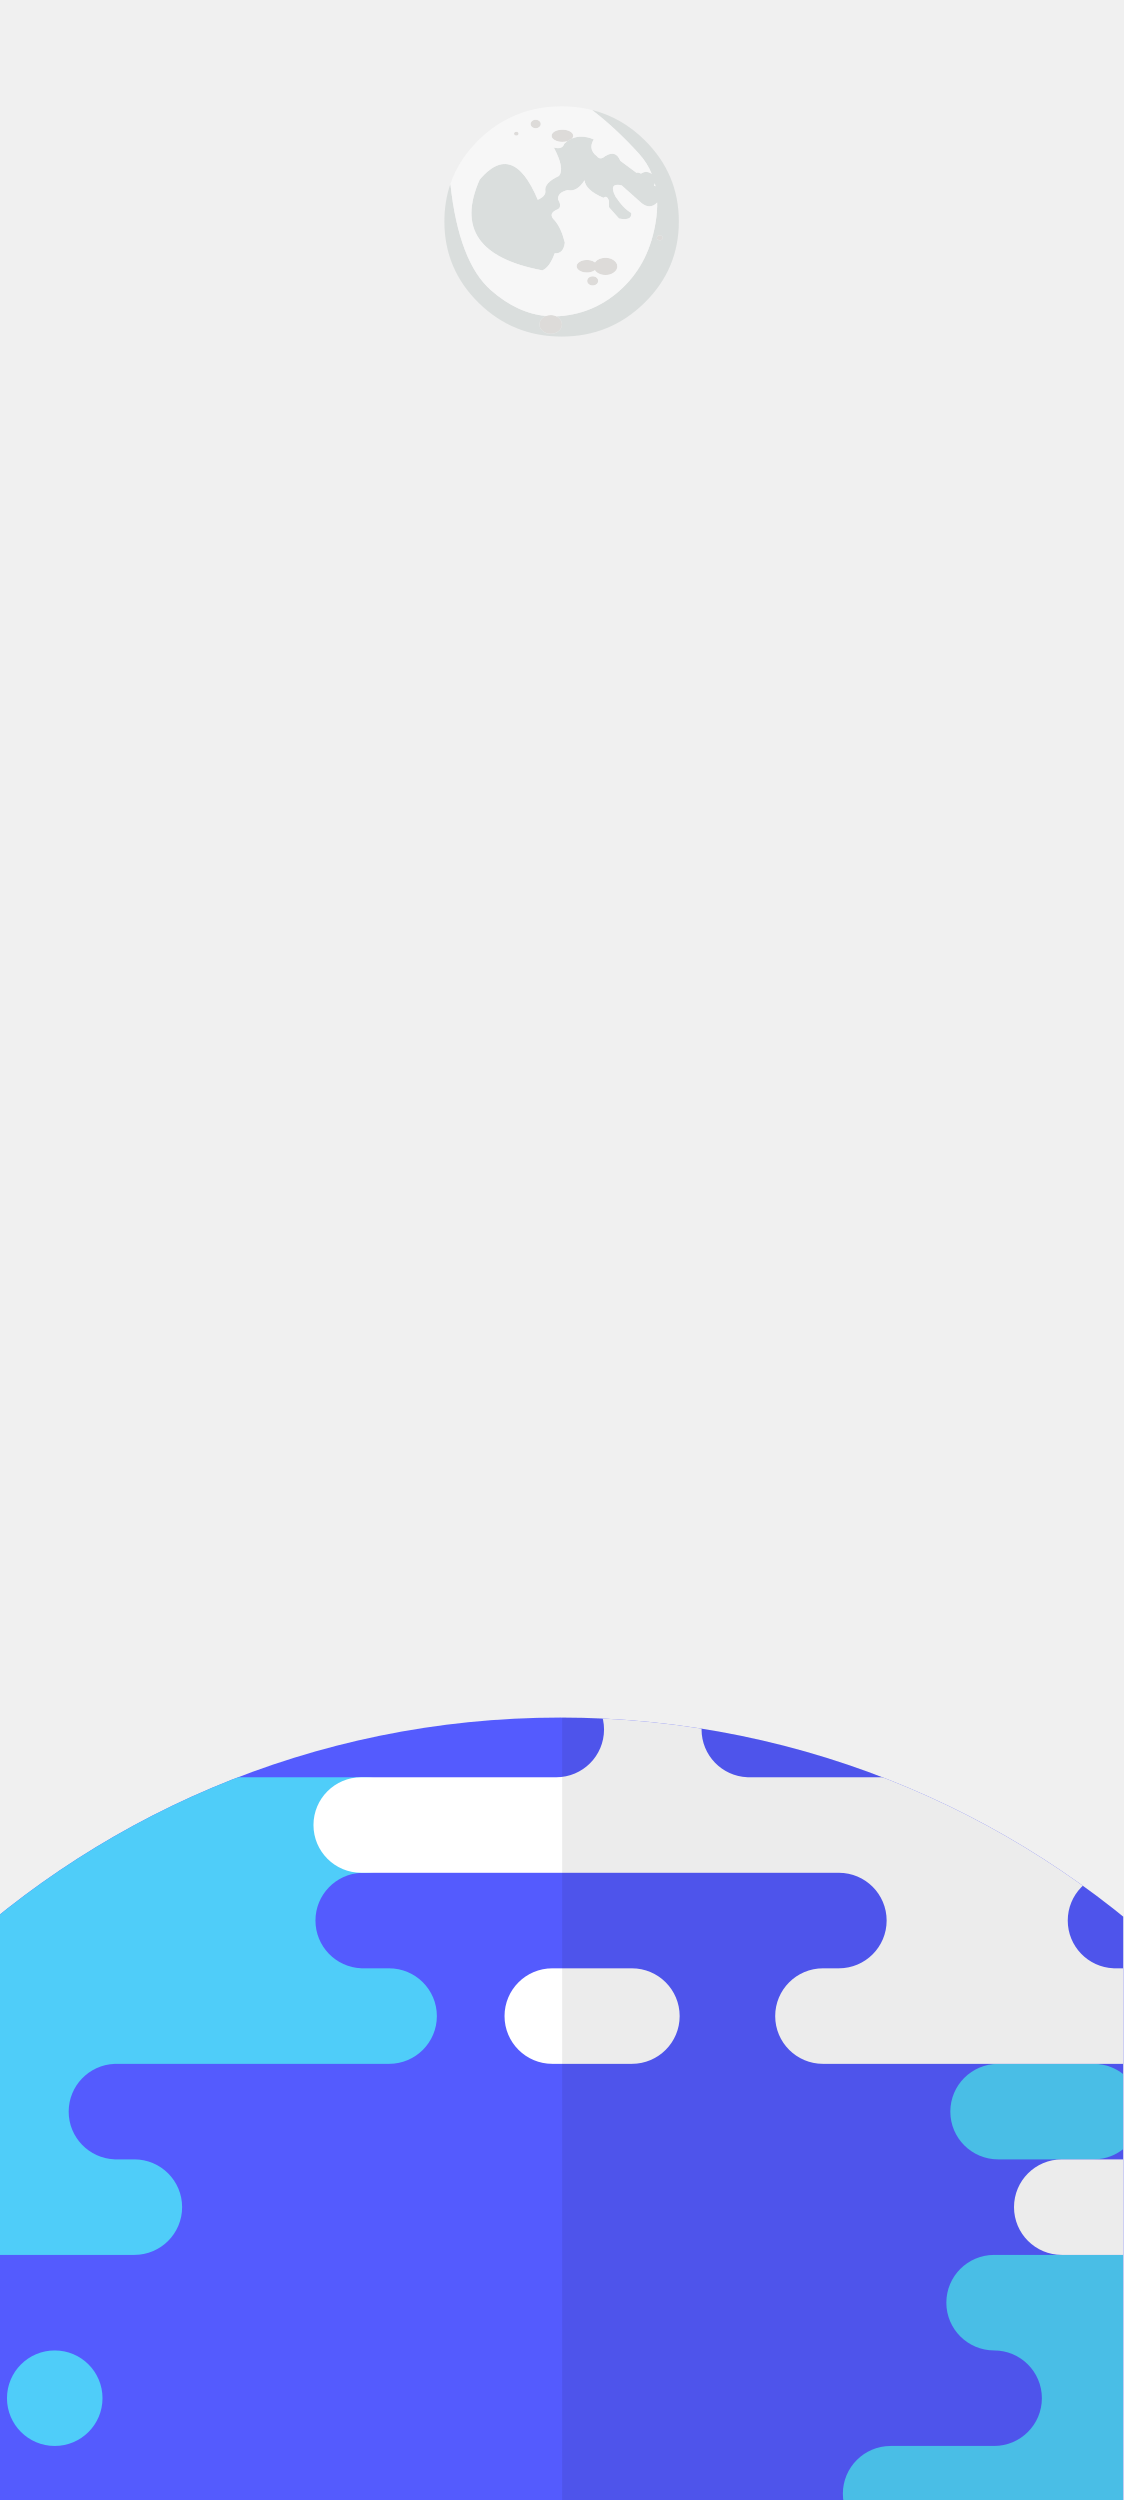
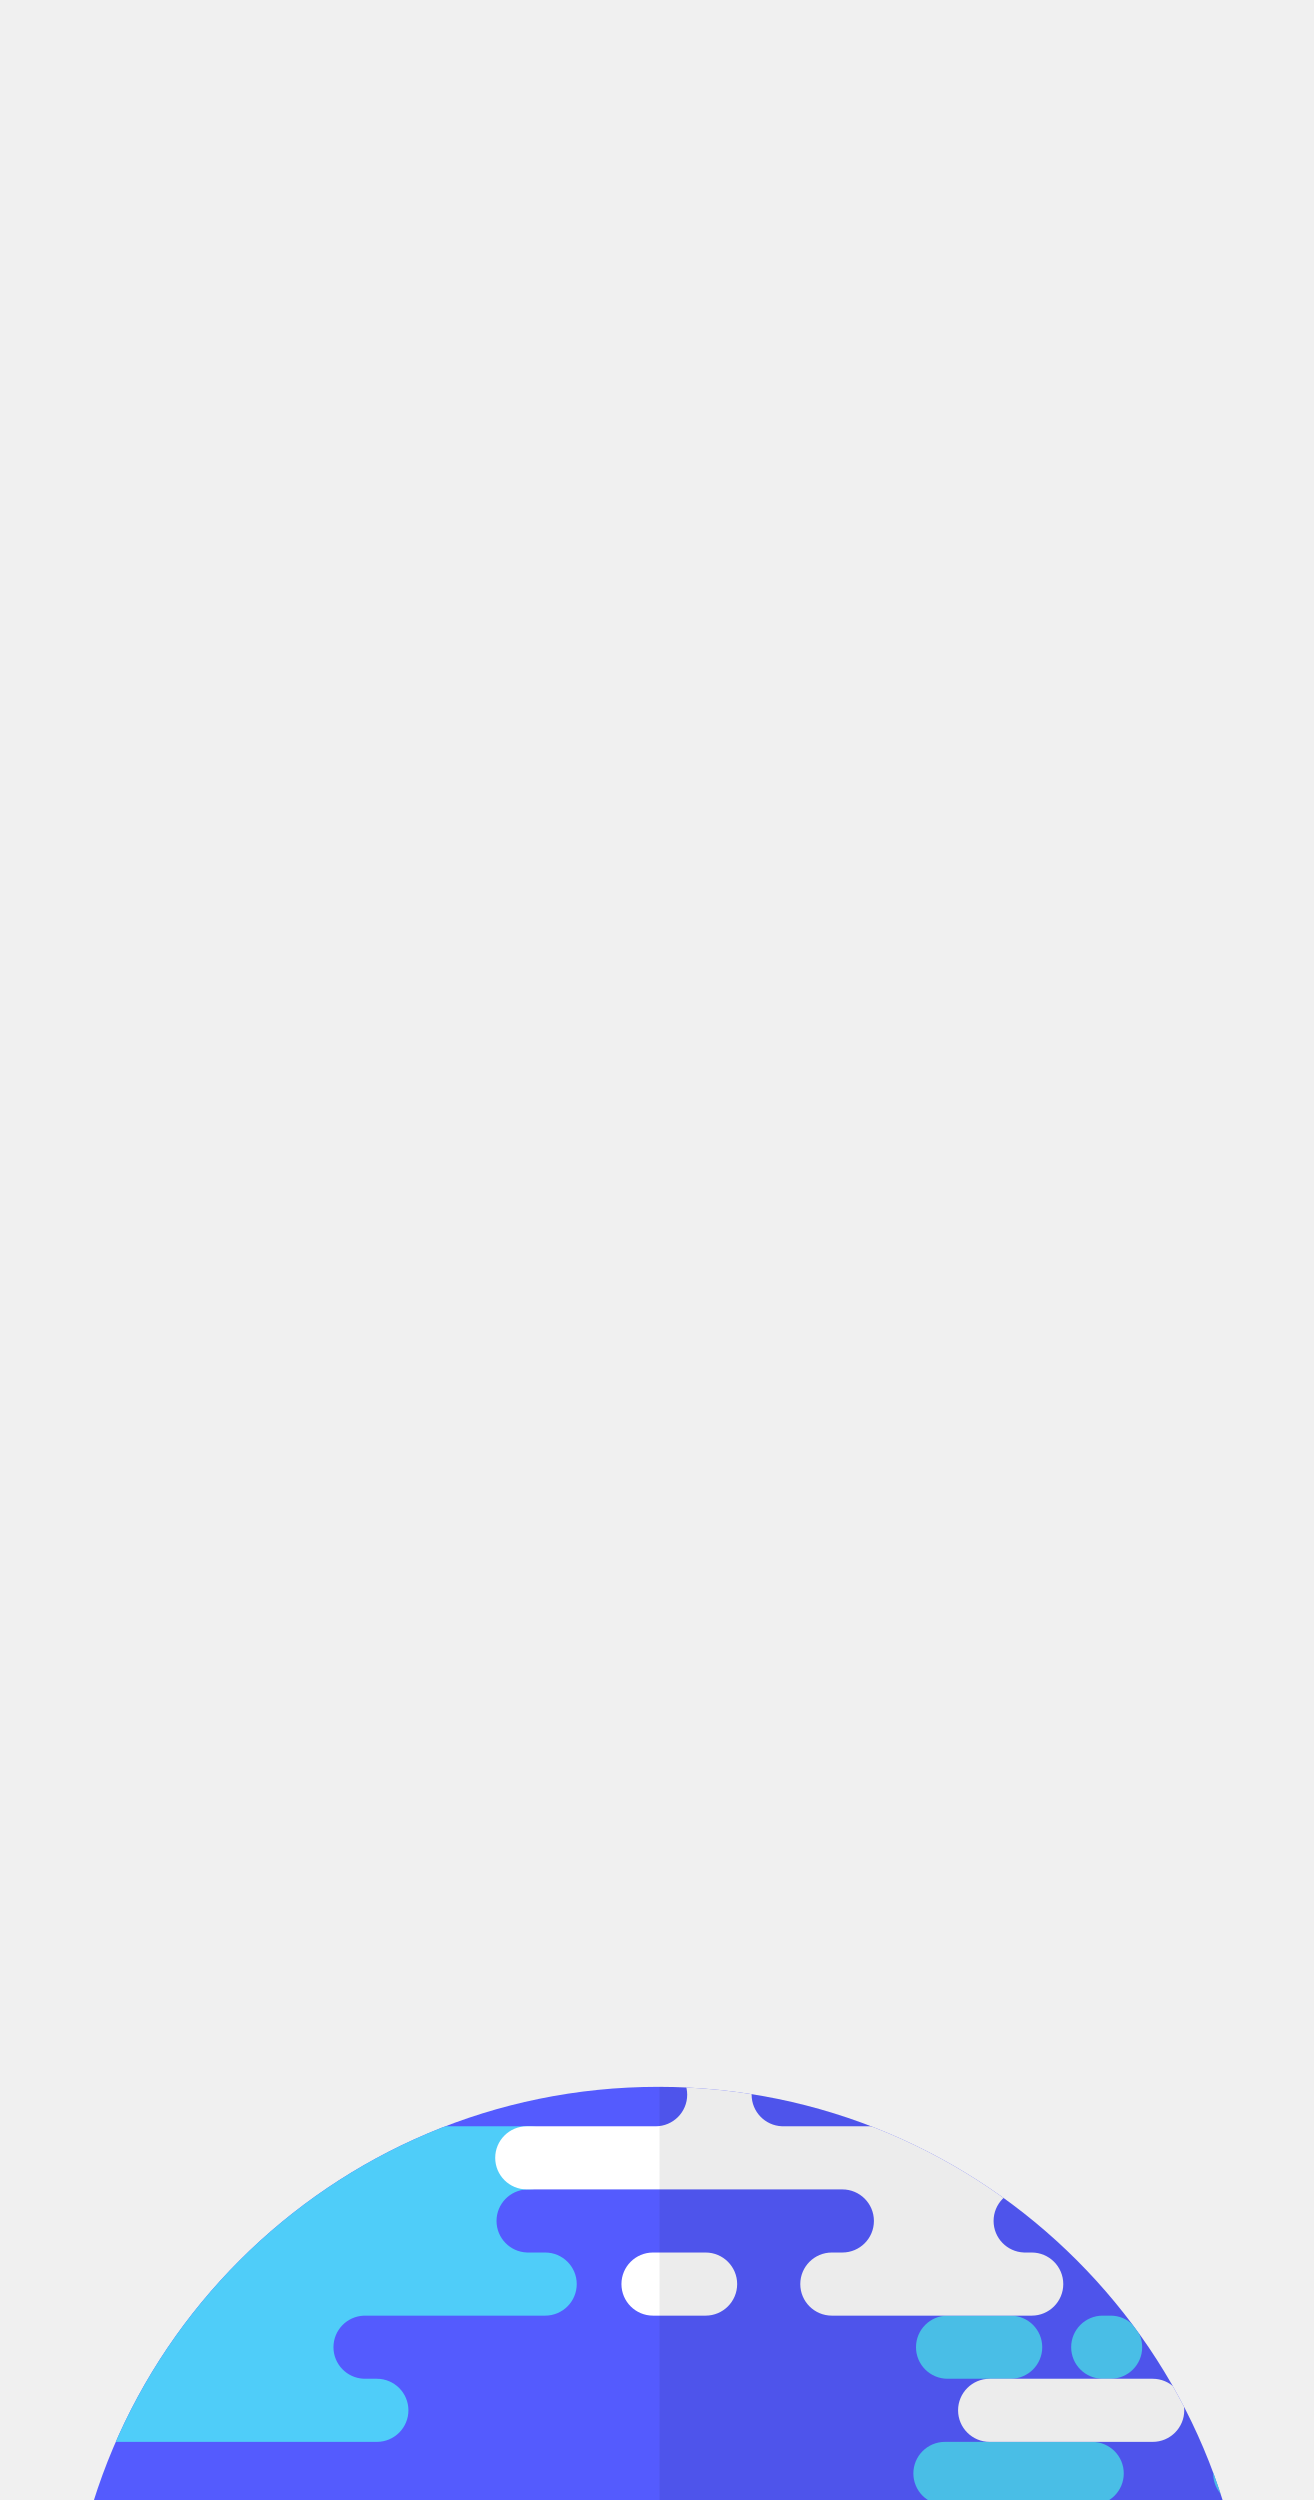
- <svg xmlns="http://www.w3.org/2000/svg" width="412" height="917" viewBox="0 0 412 917" fill="none">
+ <svg xmlns="http://www.w3.org/2000/svg" width="375" height="714" viewBox="0 0 375 714" fill="none">
  <g clip-path="url(#clip0_328_2571)">
-     <circle cx="205.5" cy="958.5" r="328.5" fill="#545BFE" />
-     <mask id="mask0_328_2571" style="mask-type:luminance" maskUnits="userSpaceOnUse" x="-123" y="630" width="657" height="657">
-       <circle cx="205.5" cy="958.5" r="328.5" fill="white" />
+     <circle cx="188" cy="765" r="169" fill="#545BFE" />
+     <mask id="mask0_328_2571" style="mask-type:luminance" maskUnits="userSpaceOnUse" x="19" y="596" width="338" height="338">
+       <circle cx="188" cy="765" r="169" fill="white" />
    </mask>
    <g mask="url(#mask0_328_2571)">
-       <path fill-rule="evenodd" clip-rule="evenodd" d="M151.48 669.42C151.48 659.744 143.636 651.9 133.96 651.9H-165.34C-175.016 651.9 -182.86 659.744 -182.86 669.42C-182.86 679.096 -175.016 686.94 -165.34 686.94H-95.26C-85.584 686.94 -77.74 694.784 -77.74 704.46C-77.74 714.136 -85.584 721.98 -95.26 721.98H-104.02C-113.696 721.98 -121.54 729.824 -121.54 739.5C-121.54 749.176 -113.696 757.02 -104.02 757.02H-109.86C-100.184 757.02 -92.34 764.864 -92.34 774.54C-92.34 784.216 -100.184 792.06 -109.86 792.06H-124.46C-134.136 792.06 -141.98 799.904 -141.98 809.58C-141.98 819.256 -134.136 827.1 -124.46 827.1H49.28C58.956 827.1 66.8 819.256 66.8 809.58C66.8 799.904 58.956 792.06 49.28 792.06H41.98L41.98 792.045C32.643 791.662 25.19 783.971 25.19 774.54C25.19 765.109 32.643 757.418 41.98 757.035L41.98 757.02H142.72C152.396 757.02 160.24 749.176 160.24 739.5C160.24 729.824 152.396 721.98 142.72 721.98H132.5V721.965C123.163 721.582 115.71 713.891 115.71 704.46C115.71 695.029 123.163 687.338 132.5 686.955V686.94H133.96C143.636 686.94 151.48 679.096 151.48 669.42ZM20.08 862.14C29.756 862.14 37.6 869.984 37.6 879.66C37.6 889.336 29.756 897.18 20.08 897.18C10.404 897.18 2.56 889.336 2.56 879.66C2.56 869.984 10.404 862.14 20.08 862.14ZM-33.94 914.7C-33.94 905.024 -41.784 897.18 -51.46 897.18H-102.56C-112.236 897.18 -120.08 905.024 -120.08 914.7C-120.08 924.376 -112.236 932.22 -102.56 932.22H-51.46C-41.784 932.22 -33.94 924.376 -33.94 914.7ZM90.16 1124.94C90.16 1134.62 82.316 1142.46 72.64 1142.46H79.94C70.264 1142.46 62.42 1150.3 62.42 1159.98C62.42 1169.66 70.264 1177.5 79.94 1177.5H122.28C131.956 1177.5 139.8 1169.66 139.8 1159.98C139.8 1150.3 131.956 1142.46 122.28 1142.46H128.12V1142.45C118.782 1142.06 111.33 1134.37 111.33 1124.94C111.33 1115.51 118.782 1107.82 128.12 1107.44V1107.42H167.54C177.216 1107.42 185.06 1099.58 185.06 1089.9C185.06 1080.22 177.216 1072.38 167.54 1072.38L167.54 1072.37C158.202 1071.98 150.75 1064.29 150.75 1054.86C150.75 1045.43 158.202 1037.74 167.54 1037.36L167.54 1037.34H176.3C185.976 1037.34 193.82 1029.5 193.82 1019.82C193.82 1010.14 185.976 1002.3 176.3 1002.3H101.84V1002.29C92.502 1001.9 85.05 994.211 85.05 984.78C85.05 975.349 92.502 967.658 101.84 967.275V967.26H98.92C108.596 967.26 116.44 959.416 116.44 949.74C116.44 940.064 108.596 932.22 98.92 932.22H27.38C17.704 932.22 9.86 940.064 9.86 949.74C9.86 959.416 17.704 967.26 27.38 967.26C37.056 967.26 44.9 975.104 44.9 984.78C44.9 994.456 37.056 1002.3 27.38 1002.3C17.704 1002.3 9.86 1010.14 9.86 1019.82C9.86 1029.5 17.704 1037.34 27.38 1037.34H41.98C51.656 1037.34 59.5 1045.18 59.5 1054.86C59.5 1064.54 51.656 1072.38 41.98 1072.38H44.9C35.224 1072.38 27.38 1080.22 27.38 1089.9C27.38 1099.58 35.224 1107.42 44.9 1107.42H72.64C82.316 1107.42 90.16 1115.26 90.16 1124.94Z" fill="#4FCDF9" />
+       <path fill-rule="evenodd" clip-rule="evenodd" d="M160.209 616.28C160.209 611.302 156.173 607.267 151.195 607.267H-2.782C-7.76 607.267 -11.796 611.302 -11.796 616.28C-11.796 621.258 -7.76 625.294 -2.782 625.294H33.271C38.249 625.294 42.284 629.329 42.284 634.307C42.284 639.285 38.249 643.32 33.271 643.32H28.764C23.786 643.32 19.751 647.356 19.751 652.334C19.751 657.311 23.786 661.347 28.764 661.347H25.76C30.738 661.347 34.773 665.382 34.773 670.36C34.773 675.338 30.738 679.374 25.76 679.374H18.249C13.271 679.374 9.235 683.409 9.235 688.387C9.235 693.365 13.271 697.4 18.249 697.4H107.631C112.609 697.4 116.644 693.365 116.644 688.387C116.644 683.409 112.609 679.374 107.631 679.374H103.875L103.875 679.366C99.072 679.169 95.238 675.212 95.238 670.36C95.238 665.508 99.072 661.552 103.875 661.355L103.875 661.347H155.702C160.68 661.347 164.715 657.311 164.715 652.334C164.715 647.356 160.68 643.32 155.702 643.32H150.444L150.444 643.312C145.641 643.116 141.807 639.159 141.807 634.307C141.807 629.455 145.641 625.498 150.444 625.301L150.444 625.294H151.195C156.173 625.294 160.209 621.258 160.209 616.28ZM92.609 715.427C97.587 715.427 101.622 719.462 101.622 724.44C101.622 729.418 97.587 733.453 92.609 733.453C87.631 733.453 83.596 729.418 83.596 724.44C83.596 719.462 87.631 715.427 92.609 715.427ZM64.818 742.467C64.818 737.489 60.782 733.453 55.804 733.453H29.515C24.538 733.453 20.502 737.489 20.502 742.467C20.502 747.445 24.538 751.48 29.515 751.48H55.804C60.782 751.48 64.818 747.445 64.818 742.467ZM128.662 850.627C128.662 855.605 124.626 859.64 119.648 859.64H123.404C118.426 859.64 114.391 863.675 114.391 868.653C114.391 873.631 118.426 877.667 123.404 877.667H145.186C150.164 877.667 154.2 873.631 154.2 868.653C154.2 863.675 150.164 859.64 145.186 859.64H148.191V859.632C143.387 859.435 139.553 855.479 139.553 850.627C139.553 845.775 143.387 841.818 148.191 841.621V841.613H168.471C173.449 841.613 177.484 837.578 177.484 832.6C177.484 827.622 173.449 823.587 168.471 823.587V823.579C163.667 823.382 159.833 819.425 159.833 814.573C159.833 809.721 163.667 805.765 168.471 805.568V805.56H172.977C177.955 805.56 181.991 801.525 181.991 796.547C181.991 791.569 177.955 787.533 172.977 787.533H134.671V787.526C129.867 787.329 126.033 783.372 126.033 778.52C126.033 773.668 129.867 769.711 134.671 769.514V769.507H133.168C138.146 769.507 142.182 765.471 142.182 760.493C142.182 755.515 138.146 751.48 133.168 751.48H96.364C91.386 751.48 87.351 755.515 87.351 760.493C87.351 765.471 91.386 769.507 96.364 769.507C101.342 769.507 105.377 773.542 105.377 778.52C105.377 783.498 101.342 787.533 96.364 787.533C91.386 787.533 87.351 791.569 87.351 796.547C87.351 801.525 91.386 805.56 96.364 805.56H103.875C108.853 805.56 112.888 809.595 112.888 814.573C112.888 819.551 108.853 823.587 103.875 823.587H105.377C100.399 823.587 96.364 827.622 96.364 832.6C96.364 837.578 100.399 841.613 105.377 841.613H119.648C124.626 841.613 128.662 845.649 128.662 850.627Z" fill="#4FCDF9" />
    </g>
-     <mask id="mask1_328_2571" style="mask-type:luminance" maskUnits="userSpaceOnUse" x="-123" y="630" width="657" height="657">
-       <circle cx="205.5" cy="958.5" r="328.5" fill="white" />
+     <mask id="mask1_328_2571" style="mask-type:luminance" maskUnits="userSpaceOnUse" x="19" y="596" width="338" height="338">
+       <circle cx="188" cy="765" r="169" fill="white" />
    </mask>
    <g mask="url(#mask1_328_2571)">
-       <path fill-rule="evenodd" clip-rule="evenodd" d="M493.12 704.46C493.12 694.784 485.276 686.94 475.6 686.94H440.56C430.884 686.94 423.04 694.784 423.04 704.46C423.04 714.136 430.884 721.98 440.56 721.98H475.6C485.276 721.98 493.12 714.136 493.12 704.46ZM840.601 721.98C850.277 721.98 858.121 729.824 858.121 739.5C858.121 749.176 850.277 757.02 840.601 757.02H830.381V757.035C821.043 757.418 813.591 765.109 813.591 774.54C813.591 783.971 821.043 791.662 830.381 792.045V792.06H853.741C863.417 792.06 871.261 799.904 871.261 809.58C871.261 819.256 863.417 827.1 853.741 827.1H599.701C590.025 827.1 582.181 819.256 582.181 809.58C582.181 799.904 590.025 792.06 599.701 792.06H592.401C602.077 792.06 609.921 784.216 609.921 774.54C609.921 764.864 602.077 757.02 592.401 757.02H532.541C522.865 757.02 515.021 749.176 515.021 739.5C515.021 729.824 522.865 721.98 532.541 721.98H840.601ZM446.401 1107.42C456.077 1107.42 463.921 1099.58 463.921 1089.9C463.921 1080.22 456.077 1072.38 446.401 1072.38C436.725 1072.38 428.881 1064.54 428.881 1054.86C428.881 1045.18 436.725 1037.34 446.401 1037.34H442.021C451.697 1037.34 459.541 1029.5 459.541 1019.82C459.541 1010.14 451.697 1002.3 442.021 1002.3H376.321C366.645 1002.3 358.801 994.456 358.801 984.78C358.801 975.104 366.645 967.26 376.321 967.26C385.997 967.26 393.841 959.416 393.841 949.74C393.841 940.064 385.997 932.22 376.321 932.22H326.681C317.005 932.22 309.161 924.376 309.161 914.7C309.161 905.024 317.005 897.18 326.681 897.18H364.641C374.317 897.18 382.161 889.336 382.161 879.66C382.161 869.984 374.317 862.14 364.641 862.14C354.965 862.14 347.121 854.296 347.121 844.62C347.121 834.944 354.965 827.1 364.641 827.1H446.401C456.077 827.1 463.921 834.944 463.921 844.62C463.921 854.296 456.077 862.14 446.401 862.14L446.399 862.155C437.063 862.539 429.611 870.229 429.611 879.66C429.611 889.091 437.063 896.781 446.399 897.165L446.401 897.18H579.261C588.937 897.18 596.781 905.024 596.781 914.7C596.781 924.376 588.937 932.22 579.261 932.22H550.061L550.061 932.235C540.723 932.618 533.271 940.309 533.271 949.74C533.271 959.171 540.723 966.862 550.061 967.245L550.061 967.26H564.661C574.337 967.26 582.181 975.104 582.181 984.78C582.181 994.456 574.337 1002.3 564.661 1002.3H542.761L542.759 1002.31C533.423 1002.7 525.971 1010.39 525.971 1019.82C525.971 1029.25 533.423 1036.94 542.759 1037.32L542.761 1037.34H539.841C549.517 1037.34 557.361 1045.18 557.361 1054.86C557.361 1064.54 549.517 1072.38 539.841 1072.38H510.641L510.641 1072.39C501.303 1072.78 493.851 1080.47 493.851 1089.9C493.851 1099.33 501.303 1107.02 510.641 1107.41L510.641 1107.42H504.801C514.477 1107.42 522.321 1115.26 522.321 1124.94C522.321 1134.62 514.477 1142.46 504.801 1142.46H452.241C442.565 1142.46 434.721 1134.62 434.721 1124.94C434.721 1115.26 442.565 1107.42 452.241 1107.42H446.401ZM577.8 1072.38C587.476 1072.38 595.32 1080.22 595.32 1089.9C595.32 1099.58 587.476 1107.42 577.8 1107.42C568.124 1107.42 560.28 1099.58 560.28 1089.9C560.28 1080.22 568.124 1072.38 577.8 1072.38ZM569.04 844.62C569.04 834.944 561.196 827.1 551.52 827.1H531.08C521.404 827.1 513.56 834.944 513.56 844.62C513.56 854.296 521.404 862.14 531.08 862.14H551.52C561.196 862.14 569.04 854.296 569.04 844.62ZM418.661 774.54C418.661 764.864 410.817 757.02 401.141 757.02H366.101C356.425 757.02 348.581 764.864 348.581 774.54C348.581 784.216 356.425 792.06 366.101 792.06H401.141C410.817 792.06 418.661 784.216 418.661 774.54ZM456.62 757.02C466.296 757.02 474.14 764.864 474.14 774.54C474.14 784.216 466.296 792.06 456.62 792.06H452.24C442.564 792.06 434.72 784.216 434.72 774.54C434.72 764.864 442.564 757.02 452.24 757.02H456.62Z" fill="#4FCDF9" />
+       <path fill-rule="evenodd" clip-rule="evenodd" d="M335.969 634.307C335.969 629.329 331.934 625.293 326.956 625.293H308.929C303.951 625.293 299.916 629.329 299.916 634.307C299.916 639.284 303.951 643.32 308.929 643.32H326.956C331.934 643.32 335.969 639.284 335.969 634.307ZM514.733 643.32C519.711 643.32 523.747 647.355 523.747 652.333C523.747 657.311 519.711 661.347 514.733 661.347H509.476L509.476 661.354C504.672 661.551 500.838 665.508 500.838 670.36C500.838 675.212 504.672 679.169 509.476 679.366L509.476 679.373H521.493C526.471 679.373 530.507 683.409 530.507 688.387C530.507 693.365 526.471 697.4 521.493 697.4H390.8C385.822 697.4 381.787 693.365 381.787 688.387C381.787 683.409 385.822 679.373 390.8 679.373H387.045C392.022 679.373 396.058 675.338 396.058 670.36C396.058 665.382 392.022 661.347 387.045 661.347H356.249C351.271 661.347 347.236 657.311 347.236 652.333C347.236 647.355 351.271 643.32 356.249 643.32H514.733ZM311.934 841.613C316.911 841.613 320.947 837.578 320.947 832.6C320.947 827.622 316.911 823.587 311.934 823.587C306.956 823.587 302.92 819.551 302.92 814.573C302.92 809.595 306.956 805.56 311.934 805.56H309.68C314.658 805.56 318.694 801.525 318.694 796.547C318.694 791.569 314.658 787.533 309.68 787.533H275.88C270.902 787.533 266.867 783.498 266.867 778.52C266.867 773.542 270.902 769.507 275.88 769.507C280.858 769.507 284.894 765.471 284.894 760.493C284.894 755.515 280.858 751.48 275.88 751.48H250.342C245.365 751.48 241.329 747.445 241.329 742.467C241.329 737.489 245.365 733.453 250.342 733.453H269.871C274.849 733.453 278.885 729.418 278.885 724.44C278.885 719.462 274.849 715.427 269.871 715.427C264.893 715.427 260.858 711.391 260.858 706.413C260.858 701.435 264.893 697.4 269.871 697.4H311.934C316.911 697.4 320.947 701.435 320.947 706.413C320.947 711.391 316.911 715.427 311.934 715.427L311.933 715.434C307.129 715.632 303.296 719.588 303.296 724.44C303.296 729.292 307.129 733.248 311.933 733.446L311.934 733.453H380.285C385.263 733.453 389.298 737.489 389.298 742.467C389.298 747.445 385.263 751.48 380.285 751.48H365.262L365.262 751.488C360.459 751.685 356.625 755.641 356.625 760.493C356.625 765.345 360.459 769.302 365.262 769.499L365.262 769.507H372.774C377.751 769.507 381.787 773.542 381.787 778.52C381.787 783.498 377.751 787.533 372.774 787.533H361.507L361.506 787.541C356.703 787.738 352.869 791.695 352.869 796.547C352.869 801.398 356.703 805.355 361.506 805.552L361.507 805.56H360.005C364.983 805.56 369.018 809.595 369.018 814.573C369.018 819.551 364.983 823.587 360.005 823.587H344.982L344.982 823.594C340.179 823.791 336.345 827.748 336.345 832.6C336.345 837.452 340.179 841.409 344.982 841.606L344.982 841.613H341.978C346.956 841.613 350.991 845.649 350.991 850.627C350.991 855.605 346.956 859.64 341.978 859.64H314.938C309.96 859.64 305.925 855.605 305.925 850.627C305.925 845.649 309.96 841.613 314.938 841.613H311.934ZM379.533 823.587C384.511 823.587 388.547 827.622 388.547 832.6C388.547 837.578 384.511 841.613 379.533 841.613C374.556 841.613 370.52 837.578 370.52 832.6C370.52 827.622 374.556 823.587 379.533 823.587ZM375.027 706.413C375.027 701.435 370.991 697.4 366.014 697.4H355.498C350.52 697.4 346.485 701.435 346.485 706.413C346.485 711.391 350.52 715.427 355.498 715.427H366.014C370.991 715.427 375.027 711.391 375.027 706.413ZM297.662 670.36C297.662 665.382 293.627 661.346 288.649 661.346H270.622C265.645 661.346 261.609 665.382 261.609 670.36C261.609 675.338 265.645 679.373 270.622 679.373H288.649C293.627 679.373 297.662 675.338 297.662 670.36ZM317.191 661.346C322.169 661.346 326.205 665.382 326.205 670.36C326.205 675.338 322.169 679.373 317.191 679.373H314.938C309.96 679.373 305.925 675.338 305.925 670.36C305.925 665.382 309.96 661.346 314.938 661.346H317.191Z" fill="#4FCDF9" />
    </g>
-     <mask id="mask2_328_2571" style="mask-type:luminance" maskUnits="userSpaceOnUse" x="-123" y="630" width="657" height="657">
-       <circle cx="205.5" cy="958.5" r="328.5" fill="white" />
+     <mask id="mask2_328_2571" style="mask-type:luminance" maskUnits="userSpaceOnUse" x="19" y="596" width="338" height="338">
+       <circle cx="188" cy="765" r="169" fill="white" />
    </mask>
    <g mask="url(#mask2_328_2571)">
-       <path fill-rule="evenodd" clip-rule="evenodd" d="M325.22 704.46C325.22 694.784 317.376 686.94 307.7 686.94H132.5C122.824 686.94 114.98 679.096 114.98 669.42C114.98 659.744 122.824 651.9 132.5 651.9H204.04C213.716 651.9 221.56 644.056 221.56 634.38C221.56 624.704 213.716 616.86 204.04 616.86H180.68C171.004 616.86 163.16 609.016 163.16 599.34C163.16 589.664 171.004 581.82 180.68 581.82H271.2C280.876 581.82 288.72 589.664 288.72 599.34C288.72 609.016 280.876 616.86 271.2 616.86H274.12L274.121 616.875C264.783 617.257 257.33 624.948 257.33 634.38C257.33 643.812 264.783 651.502 274.121 651.885L274.12 651.9H507.72C517.396 651.9 525.24 659.744 525.24 669.42C525.24 679.096 517.396 686.94 507.72 686.94H408.44L408.439 686.955C399.102 687.338 391.65 695.029 391.65 704.46C391.65 713.891 399.102 721.581 408.439 721.965L408.44 721.98H412.82C422.496 721.98 430.34 729.824 430.34 739.5C430.34 749.176 422.496 757.02 412.82 757.02H301.86C292.184 757.02 284.34 749.176 284.34 739.5C284.34 729.824 292.184 721.98 301.86 721.98H307.7C317.376 721.98 325.22 714.136 325.22 704.46ZM479.98 792.06C489.656 792.06 497.5 799.904 497.5 809.58C497.5 819.256 489.656 827.1 479.98 827.1H389.46C379.784 827.1 371.94 819.256 371.94 809.58C371.94 799.904 379.784 792.06 389.46 792.06H479.98ZM529.62 739.5C529.62 729.824 521.776 721.98 512.1 721.98H482.9C473.224 721.98 465.38 729.824 465.38 739.5C465.38 749.176 473.224 757.02 482.9 757.02H512.1C521.776 757.02 529.62 749.176 529.62 739.5ZM231.78 721.98C241.456 721.98 249.3 729.824 249.3 739.5C249.3 749.176 241.456 757.02 231.78 757.02H202.58C192.904 757.02 185.06 749.176 185.06 739.5C185.06 729.824 192.904 721.98 202.58 721.98H231.78ZM586.56 599.34C586.56 589.664 578.716 581.82 569.04 581.82H341.28C331.604 581.82 323.76 589.664 323.76 599.34C323.76 609.016 331.604 616.86 341.28 616.86H569.04C578.716 616.86 586.56 609.016 586.56 599.34Z" fill="white" />
+       <path fill-rule="evenodd" clip-rule="evenodd" d="M384.04 580.227C384.04 575.249 380.005 571.213 375.027 571.213H257.853C252.875 571.213 248.84 575.249 248.84 580.227C248.84 585.205 252.875 589.24 257.853 589.24H375.027C380.005 589.24 384.04 585.205 384.04 580.227ZM249.591 634.307C249.591 629.329 245.556 625.294 240.578 625.294H150.444C145.467 625.294 141.431 621.258 141.431 616.28C141.431 611.302 145.467 607.267 150.444 607.267H187.249C192.227 607.267 196.262 603.232 196.262 598.254C196.262 593.276 192.227 589.24 187.249 589.24H175.231C170.253 589.24 166.218 585.205 166.218 580.227C166.218 575.249 170.253 571.214 175.231 571.214H221.8C226.778 571.214 230.813 575.249 230.813 580.227C230.813 585.205 226.778 589.24 221.8 589.24H223.302L223.303 589.248C218.499 589.445 214.664 593.401 214.664 598.254C214.664 603.106 218.499 607.063 223.303 607.259L223.302 607.267H343.48C348.458 607.267 352.493 611.302 352.493 616.28C352.493 621.258 348.458 625.294 343.48 625.294H292.404L292.404 625.301C287.6 625.499 283.767 629.455 283.767 634.307C283.767 639.159 287.6 643.115 292.404 643.313L292.404 643.32H294.658C299.636 643.32 303.671 647.356 303.671 652.334C303.671 657.312 299.636 661.347 294.658 661.347H237.573C232.595 661.347 228.56 657.312 228.56 652.334C228.56 647.356 232.595 643.32 237.573 643.32H240.578C245.556 643.32 249.591 639.285 249.591 634.307ZM329.209 679.374C334.187 679.374 338.222 683.409 338.222 688.387C338.222 693.365 334.187 697.4 329.209 697.4H282.64C277.662 697.4 273.627 693.365 273.627 688.387C273.627 683.409 277.662 679.374 282.64 679.374H329.209ZM354.746 652.333C354.746 647.356 350.711 643.32 345.733 643.32H330.711C325.733 643.32 321.698 647.356 321.698 652.333C321.698 657.311 325.733 661.347 330.711 661.347H345.733C350.711 661.347 354.746 657.311 354.746 652.333ZM201.52 643.32C206.498 643.32 210.533 647.356 210.533 652.333C210.533 657.311 206.498 661.347 201.52 661.347H186.498C181.52 661.347 177.484 657.311 177.484 652.333C177.484 647.356 181.52 643.32 186.498 643.32H201.52Z" fill="white" />
    </g>
-     <mask id="mask3_328_2571" style="mask-type:luminance" maskUnits="userSpaceOnUse" x="-123" y="630" width="657" height="657">
-       <circle cx="205.5" cy="958.5" r="328.5" fill="white" />
+     <mask id="mask3_328_2571" style="mask-type:luminance" maskUnits="userSpaceOnUse" x="19" y="596" width="338" height="338">
+       <circle cx="188" cy="765" r="169" fill="white" />
    </mask>
    <g mask="url(#mask3_328_2571)">
-       <rect opacity="0.078" x="206.206" y="593.5" width="365.706" height="730" fill="black" />
+       <rect opacity="0.078" x="188.363" y="577.222" width="188.141" height="375.556" fill="black" />
    </g>
-     <path d="M225.148 95.479C224.315 94.865 223.298 94.558 222.098 94.558C220.897 94.558 219.868 94.865 219.01 95.479C218.692 95.725 218.434 95.98 218.239 96.247C218.141 96.165 218.03 96.093 217.907 96.032C217.173 95.581 216.291 95.356 215.261 95.356C214.233 95.356 213.35 95.581 212.616 96.032C211.88 96.483 211.513 97.025 211.513 97.66C211.513 98.295 211.88 98.837 212.616 99.287C213.35 99.738 214.233 99.963 215.261 99.963C216.291 99.963 217.173 99.738 217.907 99.287C218.006 99.226 218.104 99.164 218.202 99.103C218.398 99.41 218.667 99.697 219.01 99.963C219.868 100.577 220.897 100.884 222.098 100.884C223.298 100.884 224.315 100.577 225.148 99.963C226.006 99.349 226.434 98.601 226.434 97.721C226.434 96.841 226.006 96.093 225.148 95.479ZM215.96 101.836C215.568 102.164 215.372 102.564 215.372 103.035C215.372 103.505 215.568 103.905 215.96 104.232C216.352 104.559 216.83 104.724 217.393 104.724C217.957 104.724 218.434 104.559 218.826 104.232C219.218 103.905 219.414 103.505 219.414 103.035C219.414 102.564 219.218 102.164 218.826 101.836C218.434 101.509 217.957 101.345 217.393 101.345C216.83 101.345 216.352 101.509 215.96 101.836ZM189.976 49.534C190.148 49.411 190.233 49.248 190.233 49.043C190.233 48.838 190.148 48.664 189.976 48.521C189.829 48.398 189.633 48.336 189.388 48.336C189.143 48.336 188.935 48.398 188.763 48.521C188.616 48.664 188.543 48.838 188.543 49.043C188.543 49.248 188.616 49.411 188.763 49.534C188.935 49.678 189.143 49.749 189.388 49.749C189.633 49.749 189.829 49.678 189.976 49.534ZM197.804 44.374C197.437 44.067 196.996 43.914 196.481 43.914C195.966 43.914 195.526 44.067 195.158 44.374C194.791 44.682 194.607 45.05 194.607 45.48C194.607 45.91 194.791 46.279 195.158 46.586C195.526 46.893 195.966 47.046 196.481 47.046C196.996 47.046 197.437 46.893 197.804 46.586C198.172 46.279 198.355 45.91 198.355 45.48C198.355 45.05 198.172 44.682 197.804 44.374ZM209.087 48.213C208.327 47.783 207.397 47.569 206.294 47.569C205.191 47.569 204.248 47.783 203.464 48.213C202.704 48.664 202.325 49.196 202.325 49.81C202.325 50.425 202.704 50.947 203.464 51.377C204.248 51.827 205.191 52.052 206.294 52.052C206.951 52.052 207.539 51.971 208.058 51.807C208.642 51.401 209.23 51.063 209.822 50.793C210.116 50.505 210.263 50.177 210.263 49.81C210.263 49.196 209.871 48.664 209.087 48.213ZM240.915 87.218C240.915 87.463 241.025 87.678 241.245 87.862C241.466 88.047 241.723 88.139 242.017 88.139C242.311 88.139 242.568 88.047 242.788 87.862C243.01 87.678 243.12 87.463 243.12 87.218C243.12 86.972 243.01 86.757 242.788 86.573C242.568 86.388 242.311 86.296 242.017 86.296C241.723 86.296 241.466 86.388 241.245 86.573C241.025 86.757 240.915 86.972 240.915 87.218ZM201.994 115.565C201.357 115.565 200.769 115.677 200.23 115.903C199.814 116.067 199.434 116.292 199.09 116.578C198.282 117.254 197.877 118.062 197.877 119.004C197.877 119.946 198.282 120.755 199.09 121.431C199.899 122.106 200.867 122.444 201.994 122.444C203.121 122.444 204.089 122.106 204.897 121.431C205.706 120.755 206.11 119.946 206.11 119.004C206.11 118.062 205.706 117.254 204.897 116.578C204.628 116.353 204.347 116.169 204.052 116.025C203.44 115.718 202.754 115.565 201.994 115.565Z" fill="#DDDBD9" />
-     <path d="M241.245 87.863C241.025 87.678 240.915 87.463 240.915 87.218C240.915 86.972 241.025 86.757 241.245 86.573C241.466 86.388 241.723 86.296 242.017 86.296C242.311 86.296 242.568 86.388 242.788 86.573C243.01 86.757 243.12 86.972 243.12 87.218C243.12 87.463 243.01 87.678 242.788 87.863C242.568 88.047 242.311 88.139 242.017 88.139C241.723 88.139 241.466 88.047 241.245 87.863ZM239.886 68.145C240.007 67.831 240.105 67.524 240.179 67.225C240.269 67.596 240.355 67.964 240.437 68.33C240.267 68.234 240.083 68.173 239.886 68.145ZM227.537 58.994C226.41 56.23 224.56 55.656 221.987 57.274C220.762 58.359 219.733 58.359 218.9 57.274C216.695 55.554 216.328 53.507 217.797 51.132C214.87 49.908 212.211 49.796 209.822 50.793C209.23 51.064 208.642 51.402 208.058 51.807C207.703 52.075 207.348 52.371 206.992 52.698C206.527 54.213 205.24 54.684 203.134 54.111C205.878 59.229 206.502 62.71 205.008 64.552C201.308 66.273 199.654 68.136 200.046 70.142C200.144 71.371 199.213 72.415 197.253 73.275C191.177 58.779 184.083 56.301 175.974 65.842C168.011 83.696 175.668 94.804 198.944 99.165C200.757 98.387 202.264 96.298 203.464 92.9C205.596 93.084 206.833 91.784 207.176 88.999C206.294 85.416 205.057 82.704 203.464 80.861C201.627 79.161 202.031 77.779 204.677 76.714C205.706 76.08 205.706 74.882 204.677 73.121C204.579 71.401 205.768 70.265 208.242 69.712C210.471 70.265 212.53 69.067 214.417 66.119C214.637 68.535 216.952 70.685 221.363 72.568C222.22 71.831 222.894 72.21 223.384 73.705V76.008L227.059 80.154C230.269 80.768 231.763 80.093 231.543 78.127C229.582 77.001 227.635 74.954 225.699 71.985C224.009 68.586 224.78 67.255 228.015 67.992L235.402 74.564C237.428 76.146 239.314 76.054 241.061 74.288C241.084 76.397 240.925 78.608 240.583 80.922C239.064 91.036 235.01 99.247 228.419 105.553C221.828 111.839 214.109 115.309 205.265 115.964C204.849 115.985 204.444 116.006 204.052 116.026C204.347 116.169 204.628 116.353 204.897 116.578C205.706 117.254 206.11 118.063 206.11 119.005C206.11 119.947 205.706 120.755 204.897 121.431C204.089 122.107 203.121 122.445 201.994 122.445C200.867 122.445 199.899 122.107 199.09 121.431C198.282 120.755 197.877 119.947 197.877 119.005C197.877 118.063 198.282 117.254 199.09 116.578C199.434 116.292 199.814 116.067 200.23 115.903C193.222 115.227 186.534 112.105 180.163 106.536C172.249 99.615 167.263 86.593 165.205 67.47C163.735 71.75 163 76.336 163 81.229C163 92.9 167.19 102.85 175.569 111.081C183.973 119.332 194.117 123.458 206 123.458C217.883 123.458 228.015 119.332 236.394 111.081C244.798 102.85 249 92.9 249 81.229C249 69.558 244.798 59.598 236.394 51.346C230.783 45.818 224.376 42.154 217.173 40.352C223.053 44.856 228.798 50.21 234.409 56.414C236.418 58.635 237.974 61.102 239.077 63.815C237.752 62.85 236.429 62.809 235.107 63.692C234.471 63.304 233.919 63.201 233.454 63.386L227.537 58.994Z" fill="#DADEDD" />
-     <path d="M196.481 43.914C196.996 43.914 197.437 44.067 197.804 44.374C198.171 44.682 198.355 45.051 198.355 45.48C198.355 45.91 198.171 46.279 197.804 46.586C197.437 46.893 196.996 47.046 196.481 47.046C195.966 47.046 195.526 46.893 195.158 46.586C194.791 46.279 194.607 45.91 194.607 45.48C194.607 45.051 194.791 44.682 195.158 44.374C195.526 44.067 195.966 43.914 196.481 43.914ZM190.233 49.043C190.233 49.248 190.148 49.411 189.976 49.534C189.829 49.678 189.633 49.749 189.388 49.749C189.143 49.749 188.935 49.678 188.763 49.534C188.616 49.411 188.543 49.248 188.543 49.043C188.543 48.838 188.616 48.664 188.763 48.521C188.935 48.398 189.143 48.336 189.388 48.336C189.633 48.336 189.829 48.398 189.976 48.521C190.148 48.664 190.233 48.838 190.233 49.043ZM215.372 103.035C215.372 102.564 215.568 102.164 215.96 101.837C216.352 101.509 216.83 101.345 217.393 101.345C217.957 101.345 218.434 101.509 218.826 101.837C219.218 102.164 219.414 102.564 219.414 103.035C219.414 103.506 219.218 103.905 218.826 104.232C218.434 104.56 217.957 104.724 217.393 104.724C216.83 104.724 216.352 104.56 215.96 104.232C215.568 103.905 215.372 103.506 215.372 103.035ZM222.097 94.558C223.298 94.558 224.315 94.865 225.148 95.479C226.005 96.093 226.434 96.841 226.434 97.721C226.434 98.602 226.005 99.349 225.148 99.963C224.315 100.577 223.298 100.885 222.097 100.885C220.897 100.885 219.868 100.577 219.01 99.963C218.667 99.697 218.397 99.41 218.201 99.104C218.103 99.164 218.005 99.226 217.907 99.287C217.172 99.738 216.29 99.963 215.261 99.963C214.232 99.963 213.35 99.738 212.615 99.287C211.88 98.837 211.513 98.295 211.513 97.66C211.513 97.025 211.88 96.483 212.615 96.032C213.35 95.581 214.232 95.356 215.261 95.356C216.29 95.356 217.172 95.581 217.907 96.032C218.03 96.093 218.14 96.165 218.239 96.247C218.434 95.981 218.692 95.725 219.01 95.479C219.868 94.865 220.897 94.558 222.097 94.558ZM206.294 47.569C207.396 47.569 208.327 47.783 209.087 48.213C209.871 48.664 210.263 49.197 210.263 49.81C210.263 50.177 210.116 50.505 209.822 50.793C212.211 49.795 214.869 49.908 217.797 51.131C216.327 53.507 216.694 55.554 218.9 57.274C219.733 58.358 220.762 58.358 221.987 57.274C224.559 55.656 226.41 56.229 227.537 58.994L233.454 63.385C233.919 63.201 234.471 63.304 235.107 63.692C236.429 62.809 237.752 62.85 239.076 63.815C237.974 61.102 236.418 58.635 234.409 56.414C228.798 50.21 223.053 44.856 217.172 40.351C216.216 40.105 215.261 39.901 214.305 39.737C211.635 39.246 208.867 39 206 39C194.117 39 183.973 43.115 175.569 51.346C170.693 56.137 167.238 61.512 165.205 67.47C167.263 86.593 172.249 99.615 180.163 106.536C186.534 112.105 193.222 115.227 200.23 115.903C200.769 115.678 201.357 115.565 201.994 115.565C202.753 115.565 203.44 115.718 204.052 116.025C204.444 116.005 204.849 115.984 205.265 115.964C214.109 115.309 221.828 111.838 228.419 105.553C235.009 99.247 239.064 91.036 240.583 80.921C240.925 78.608 241.084 76.397 241.061 74.288C239.314 76.054 237.428 76.146 235.402 74.564L228.015 67.992C224.78 67.255 224.008 68.586 225.699 71.984C227.635 74.953 229.582 77.001 231.543 78.127C231.763 80.093 230.268 80.768 227.059 80.154L223.384 76.008V73.705C222.894 72.21 222.22 71.831 221.362 72.568C216.952 70.684 214.637 68.534 214.416 66.118C212.53 69.067 210.471 70.265 208.241 69.712C205.767 70.265 204.579 71.401 204.677 73.121C205.706 74.882 205.706 76.08 204.677 76.714C202.031 77.779 201.626 79.161 203.464 80.861C205.057 82.703 206.294 85.416 207.176 88.999C206.833 91.783 205.596 93.084 203.464 92.9C202.263 96.298 200.757 98.387 198.943 99.164C175.667 94.804 168.011 83.696 175.973 65.842C184.083 56.301 191.177 58.779 197.253 73.274C199.213 72.415 200.144 71.37 200.046 70.142C199.654 68.135 201.308 66.272 205.007 64.552C206.502 62.71 205.877 59.229 203.134 54.11C205.24 54.684 206.526 54.213 206.992 52.698C207.348 52.371 207.703 52.075 208.058 51.807C207.539 51.971 206.951 52.052 206.294 52.052C205.191 52.052 204.248 51.827 203.464 51.377C202.704 50.947 202.325 50.425 202.325 49.81C202.325 49.197 202.704 48.664 203.464 48.213C204.248 47.783 205.191 47.569 206.294 47.569ZM240.179 67.225C240.105 67.524 240.007 67.831 239.885 68.145C240.083 68.173 240.267 68.234 240.437 68.33C240.355 67.964 240.269 67.596 240.179 67.225Z" fill="#F7F7F7" />
  </g>
  <defs>
    <clipPath id="clip0_328_2571">
-       <rect width="412" height="917" fill="white" />
+       <rect width="375" height="714" fill="white" />
    </clipPath>
  </defs>
</svg>
